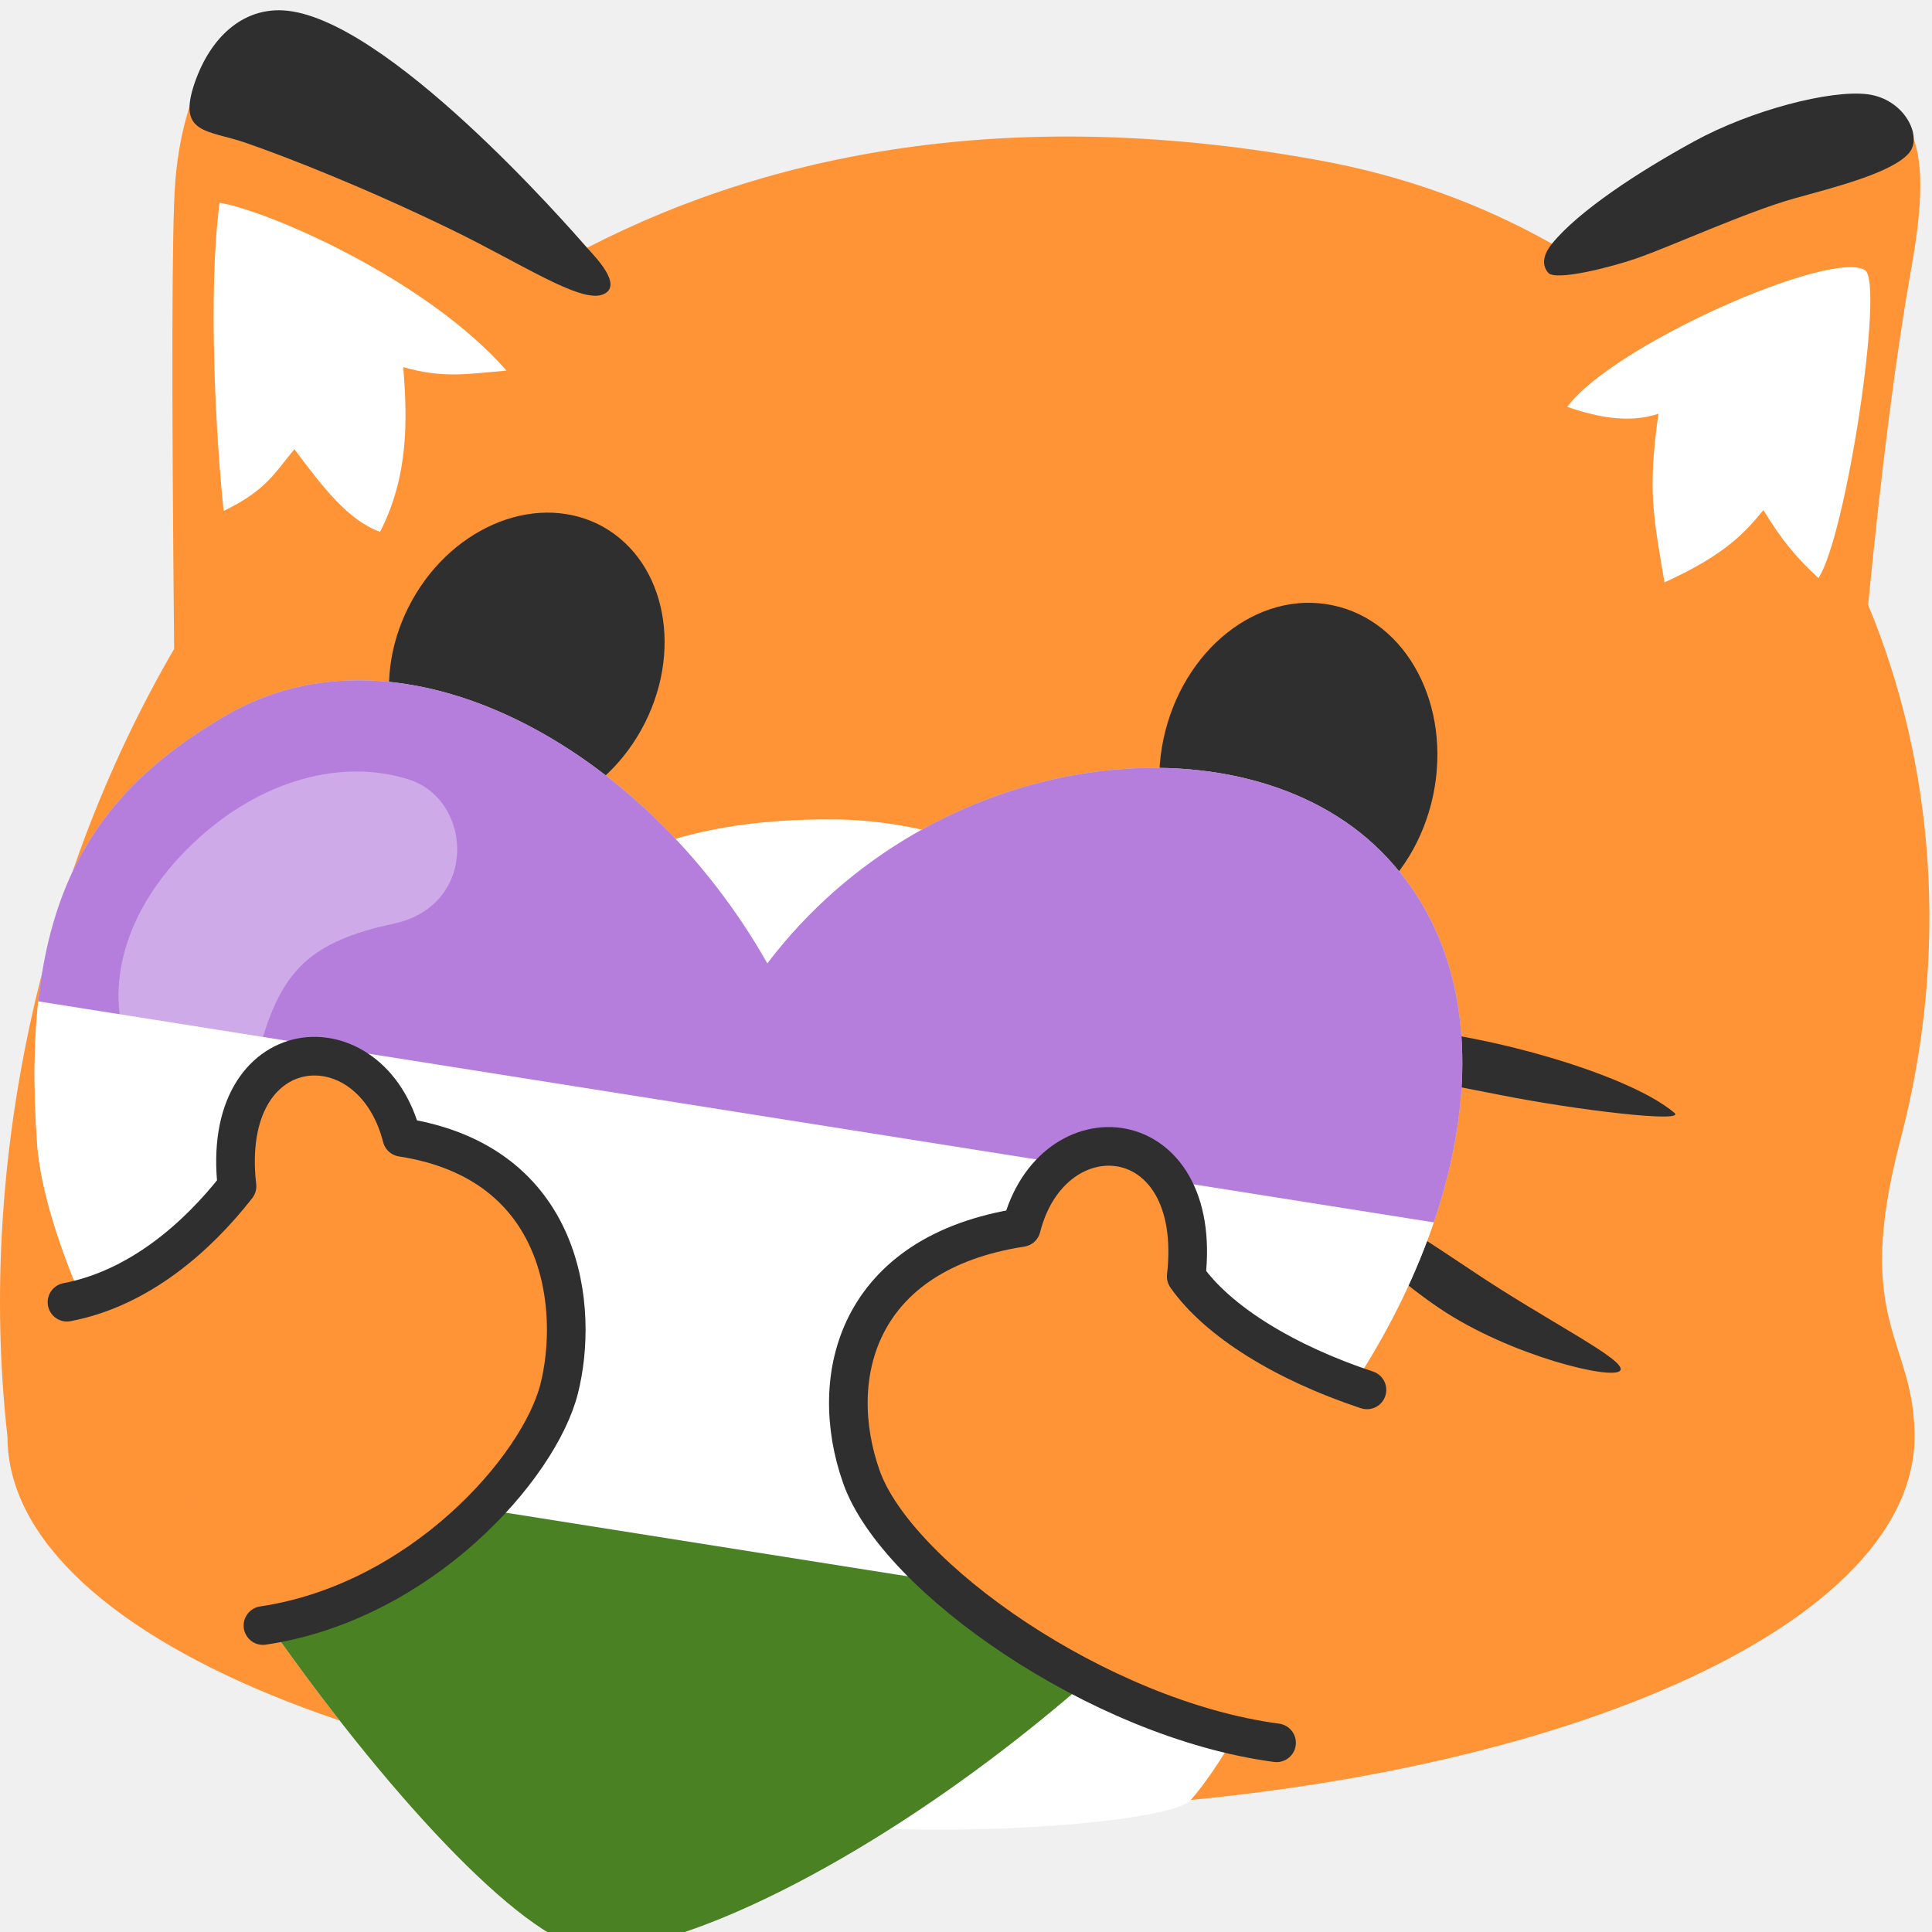
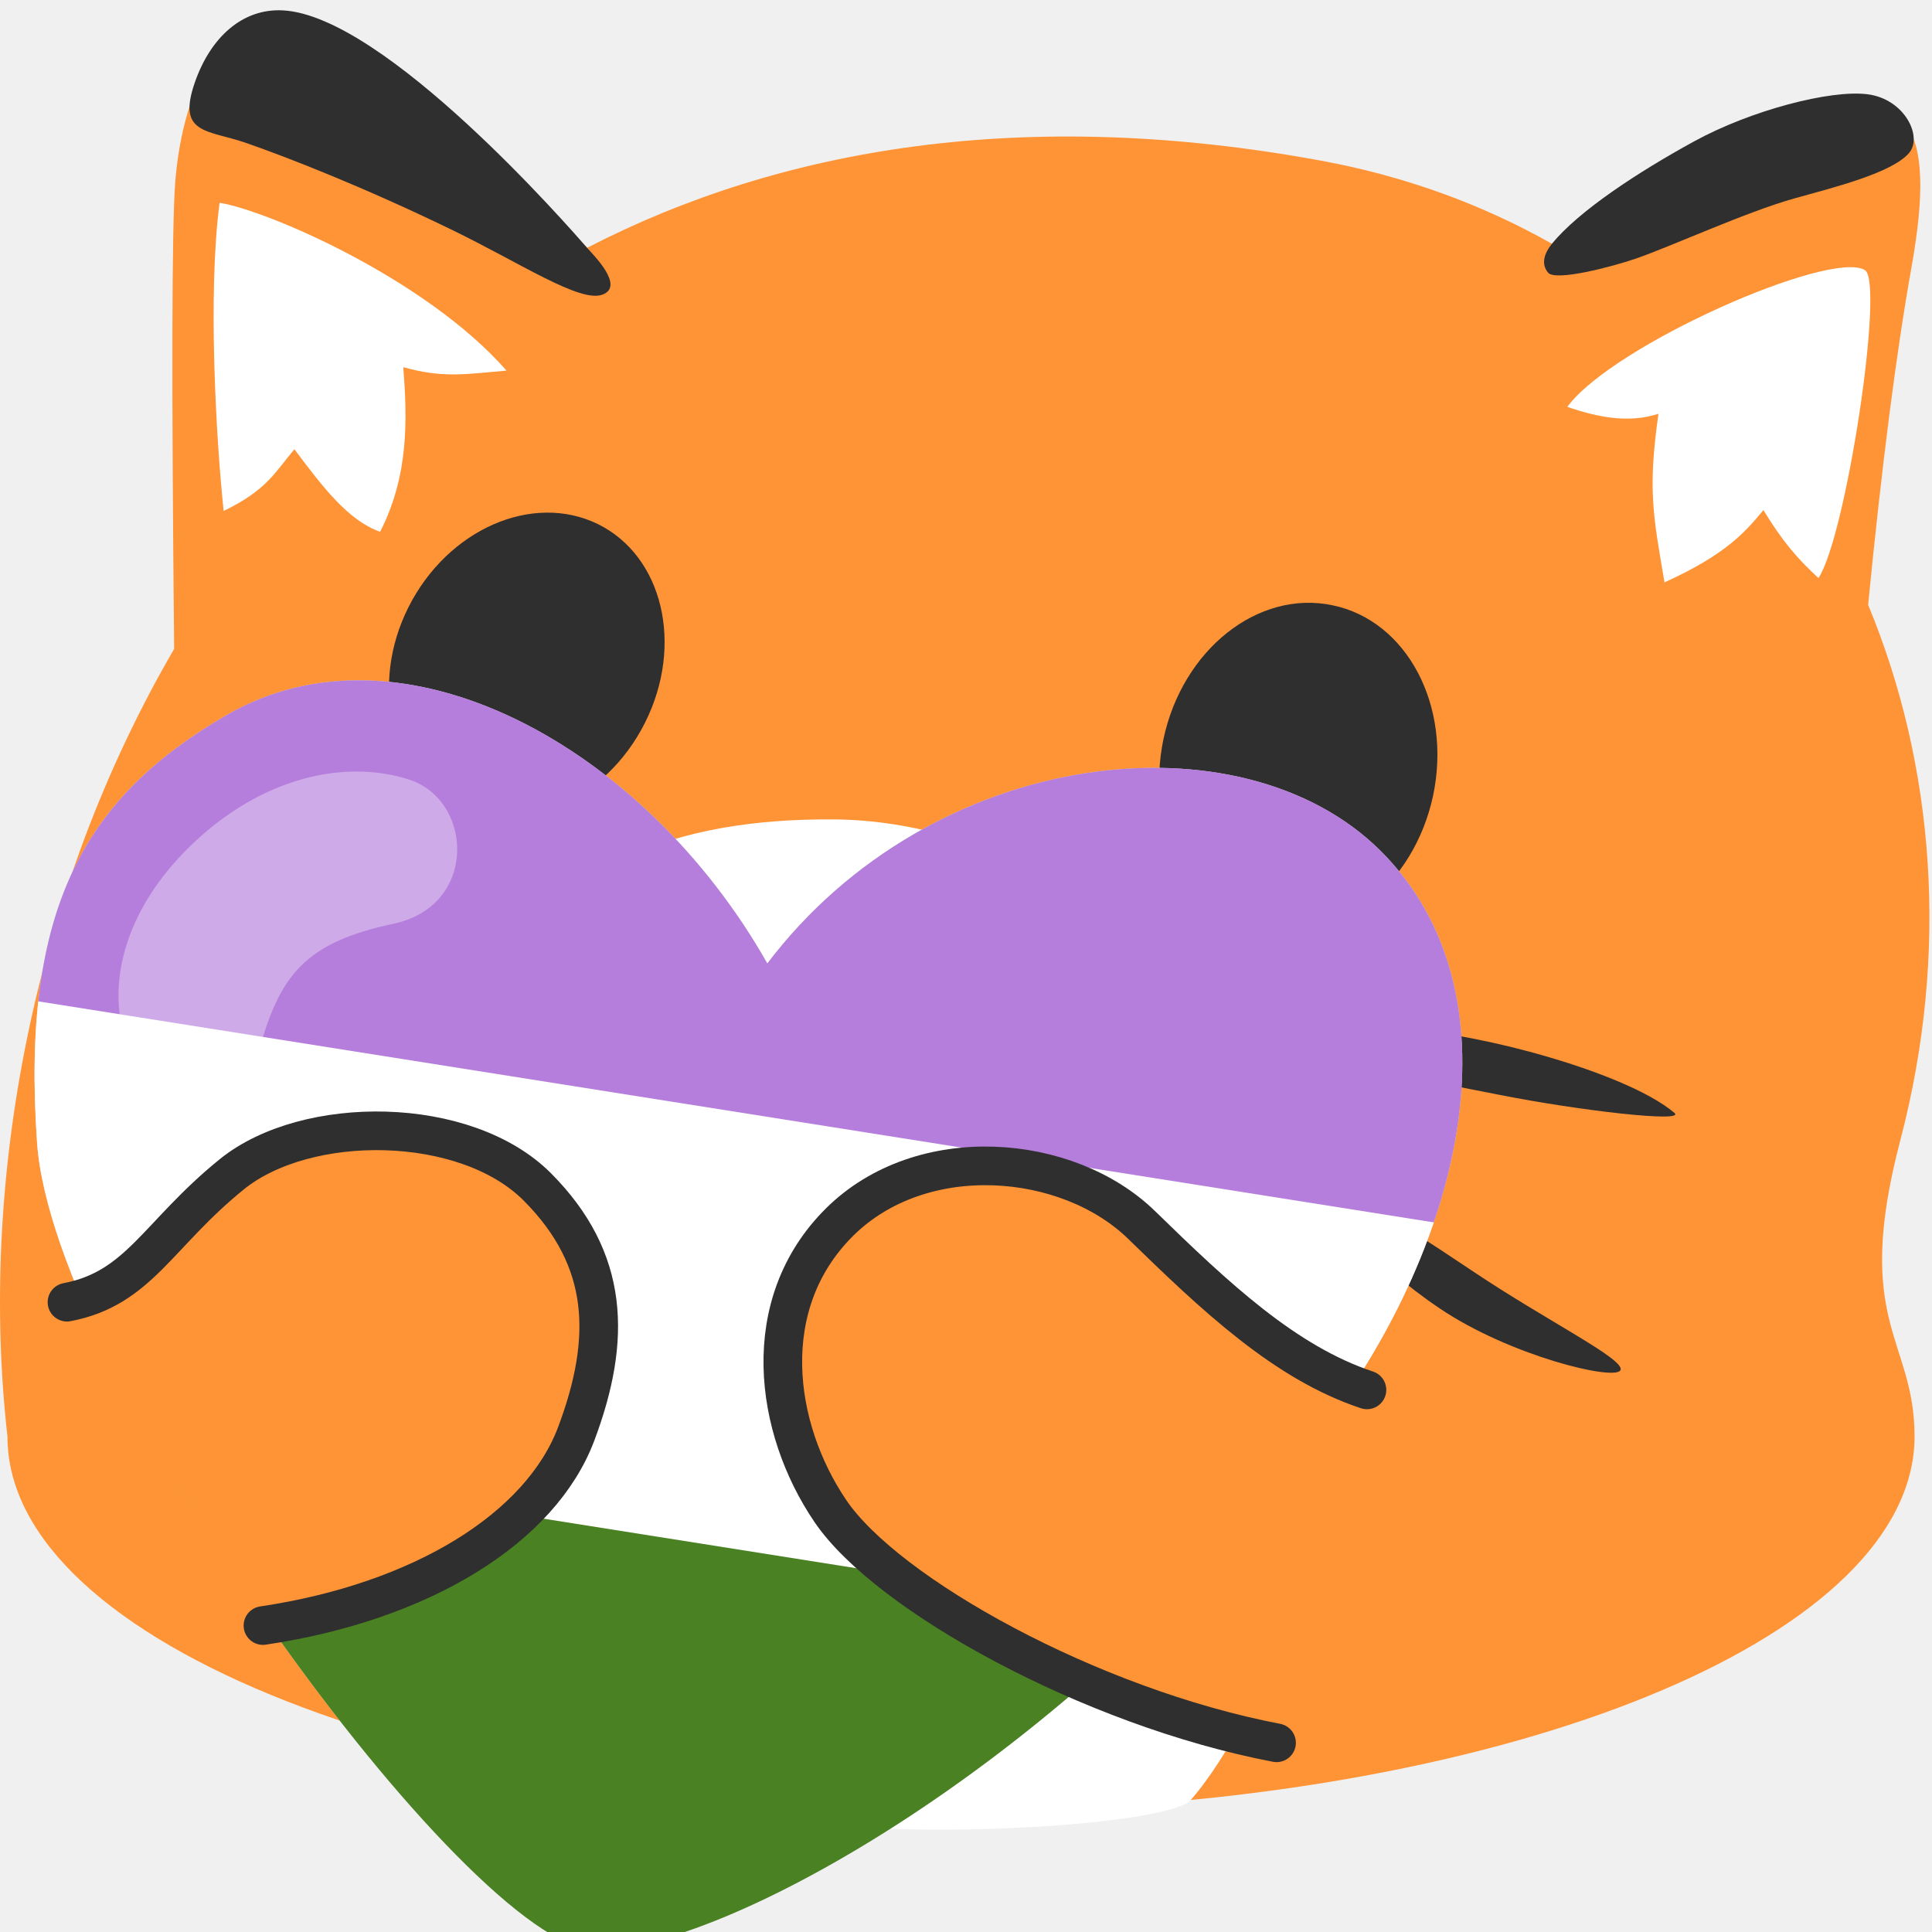
<svg xmlns="http://www.w3.org/2000/svg" width="128px" height="128px" viewBox="0 0 750 750" style="shape-rendering: geometricPrecision">
  <g id="foxcat-genderqueer-heart">
    <g id="foxcatblob" transform="translate(0,8.508816)" fill="none">
      <g id="Body">
        <path id="body" fill="#ff9437" d="M227.907,87.691 C303.535,48.64 398.331,32.785 512.805,53.856 C545.561,59.865 575.596,70.937 602.463,86.121 C630.355,64.247 659.534,48.037 690,37.491 C742,19.491 752,39.491 742,95.491 C736.144,128.284 730.546,171.877 725.204,226.273 C751.04,288.613 756.818,361.338 737.696,434.165 C718.989,505.308 743.284,511.074 743.226,549.205 C743.226,554.207 742.578,559.15 741.284,564.034 C722.342,637.236 564.748,694.491 373.093,694.491 C168.614,694.491 2.902,629.41 2.902,549.205 C-8.3,450.296 12.857,337.343 67.602,243.405 C66.574,140.127 66.707,79.822 68,62.491 C70.162,33.524 84,-23.509 137,10.491 C169.904,31.599 200.206,57.333 227.907,87.691 Z" />
        <path id="stomach-floof" fill="white" d="m 130.764,508.453 c 14.299,6.367 21.31,11.98 32.57,26.136 -13.297,-33.305 -14.393,-89.969 13.681,-144.854 32.913,-64.345 87.574,-80.551 146.506,-80.15 62.914,0.428 128.613,39.441 152.426,104.493 24.409,66.679 20.551,124.35 -0.489,142.28 21.226,-5.446 25.183,-7.569 38.938,-8.014 2.894,46.543 -29.825,116.329 -52.21,141.991 -6.785,7.779 -78.321,14.257 -134.308,10.153 -55.987,-4.103 -156.123,-20.307 -161.521,-30.73 -27.187,-52.497 -31.142,-104.123 -35.594,-161.305 z" />
        <path id="ear-floof-right" fill="white" d="m 86.821,189.842 c -2.952,-27.83 -6.196,-84.866 -1.572,-119.62 17.738,2.73 79.763,29.115 111.38,65.136 -15.75,1.353 -24.507,3.039 -40.071,-1.336 1.527,19.895 2.275,41.883 -9.003,63.919 -12.299,-4.394 -22.025,-17.019 -33.268,-32.068 -7.346,8.682 -10.584,15.833 -27.467,23.969 z" />
        <path id="ear-floof-left" fill="white" d="m 608.417,149.437 c 17.698,-24.043 102.243,-61.188 115.539,-53.095 7.68,4.675 -7.346,103.518 -18.032,119.546 -8.348,-7.68 -14.025,-14.359 -21.371,-26.38 -6.679,8.014 -14.025,17.03 -38.402,28.05 -4.341,-25.712 -6.578,-35.686 -2.337,-65.45 -11.539,3.824 -23.709,1.336 -35.396,-2.671 z" />
        <path id="ear-contour-right" fill="#2f2f2f" d="m 75.639,23.485 c -7.058,20.313 4.963,18.308 19.906,23.5 16.509,5.736 45.949,17.284 79.498,33.544 27.215,13.19 50.146,28.648 58.873,25.324 8.727,-3.324 -3.66,-15.471 -6.01,-18.162 C 220.881,79.646 149.297,-2.467 109.773,-4.484 94.005,-5.288 81.681,6.097 75.639,23.485 Z" />
        <path id="ear-contour-left" fill="#2f2f2f" d="m 600.991,97.362 c 2.929,3.431 24.868,-2.333 33.884,-5.427 13.65,-4.683 43.157,-18.233 61.621,-23.394 15.205,-4.25 37.864,-9.849 44.556,-17.605 5.516,-6.394 -1.717,-21.053 -16.119,-22.859 -14.402,-1.805 -45.166,6.196 -67.21,18.255 -22.043,12.059 -44.972,27.148 -55.26,39.789 -2.905,3.569 -4.401,7.81 -1.472,11.241 z" />
      </g>
      <g id="eyes" transform="translate(33,190.4912)">
        <path id="left-eye" d="m 523.331,109.834 c -7.4,34.708 -36.728,57.983 -65.513,51.959 -28.989,-6.093 -46.436,-39.157 -39.172,-73.865 7.4,-34.776 36.728,-58.051 65.649,-51.959 28.853,5.956 46.368,38.952 39.036,73.865 z" style="fill:#2f2f2f" />
        <path id="right-eye" d="M 125.552,36.727 C 140.801,6.428 173.708,-7.921 199.056,4.426 224.338,16.839 232.565,51.342 217.382,81.574 202.2,111.806 169.36,126.222 144.012,113.809 118.73,101.395 110.437,66.825 125.552,36.727 Z" style="fill:#2f2f2f" />
      </g>
      <g id="whiskers" transform="translate(33,190.4912)">
        <g transform="translate(0.391648,152.6595)" style="fill:#2f2f2f">
          <path id="Right-bottom-wisker" d="m 483.608,112.341 c 2.536,-3.92 24.188,8.94 54,29 29.812,20.06 60.606,34.972 58,39 -2.606,4.028 -42.805,-5.701 -70,-24 -27.195,-18.299 -44.536,-40.08 -42,-44 z" />
          <path id="Right-top-wisker" d="m 491.608,57.341 c -2,-6 -2,-10 23,-9 25,1 83,16 102,32 4.699,3.957 -37.129,-0.875 -68,-7 -30.871,-6.125 -55,-10 -57,-16 z" />
          <path id="Left-bottom-wisker" d="m 117.608,60.341 c -19,21 -52,36 -84,53 -32,17 -49.439,8.263 -14,-13 35.439,-21.263 84,-43 98,-40 z" />
          <path id="Left-top-wisker" d="M 122.608,0.341 C 69.608,-1.659 15.608,5.341 6.608,16.341 c 0,3.438 103,3 116,0 13,-3 8.636,-15.674 0,-16 z" />
        </g>
      </g>
      <g id="mouth" transform="translate(33,190.4912)">
        <path d="m 196,176 c 13.333,47.333 23,71.333 29,72 6,0.667 26.667,-18 62,-56 27.333,46 43.667,71.333 49,76 5.333,4.667 28,-15.667 68,-61" style="stroke:#2f2f2f;stroke-width:30;stroke-linecap:round;stroke-linejoin:round" />
      </g>
      <g>
        <g transform="translate(13 255)">
          <defs>
            <path d="M523.079 66.934c54.087 54.088 33.802 149.947-23.638 225.507C403 420 266 495 217.379 493.369c-48.621-1.631-209.603-222.173-215.99-313.27C-5 89 20 46 74.858 14.147 142.991-25.411 237 26 284.876 110.508 349 26 468.99 12.847 523.079 66.934z" id="a" />
          </defs>
          <mask id="b" fill="#fff">
            <use href="#a" />
          </mask>
          <use fill="#D8D8D8" href="#a" />
          <g fill-rule="nonzero" mask="url(#b)">
            <path fill="#4A8123" d="M-123.103-64.33L704.58 66.761l-78.687 496.807-827.682-131.092z" />
            <path fill="#FFF" d="M-123.103-64.33L704.58 66.761l-52.458 331.204-827.683-131.092z" />
            <path fill="#B57EDC" d="M-123.103-64.33L704.58 66.761l-26.229 165.602-827.683-131.092z" />
          </g>
        </g>
        <path d="M74.715 319.095c-27.016 25.776-34 56-25 79s44 23 52-3 18-38 51-45 31-48 6-56-56.985-.776-84 25z" fill-opacity=".34" fill="#FFF" />
      </g>
      <g>
-         <path id="right-arm" fill="#ff9437" stroke="#2f2f2f" stroke-width="15" stroke-linecap="round" stroke-linejoin="round" d="m 26,497 c 28,-5.333 50.638,-25.317 66,-45 -7,-61 52,-66 64,-19 63.802,9.861 68.785,67.112 61.059,97.66 -7.726,30.548 -53.617,82.745 -114.981,91.87" />
-         <path id="left-arm" fill="#ff9437" stroke="#2f2f2f" stroke-width="15" stroke-linecap="round" stroke-linejoin="round" d="m 530.651,531.043 c -31.778,-10.528 -57.873,-26.529 -70.162,-44.029 7,-61 -52,-66 -64,-19 -63.802,9.861 -75.802,57.929 -62.099,96.783 13.704,38.854 92.247,94.121 161.167,103.247" />
+         <path id="right-arm" fill="#ff9437" stroke="#2f2f2f" stroke-width="15" stroke-linecap="round" stroke-linejoin="round" d="m 26,497 c 28,-5.333 35.081,-26.258 64,-49.667 28.919,-23.409 90.773,-23.093 118.676,5.004 27.903,28.098 28.852,58.816 15.051,95.66 -13.801,36.844 -60.285,65.408 -121.648,74.534" />
+         <path id="left-arm" fill="#ff9437" stroke="#2f2f2f" stroke-width="15" stroke-linecap="round" stroke-linejoin="round" d="m 530.651,531.043 c -31.778,-10.528 -58.849,-36.117 -87.498,-64.032 -28.649,-27.915 -85.442,-32.761 -117.343,-0.997 -31.901,31.764 -25.384,79.793 -3.422,112.119 21.962,32.326 100.915,76.118 173.169,89.911" />
      </g>
    </g>
  </g>
</svg>
